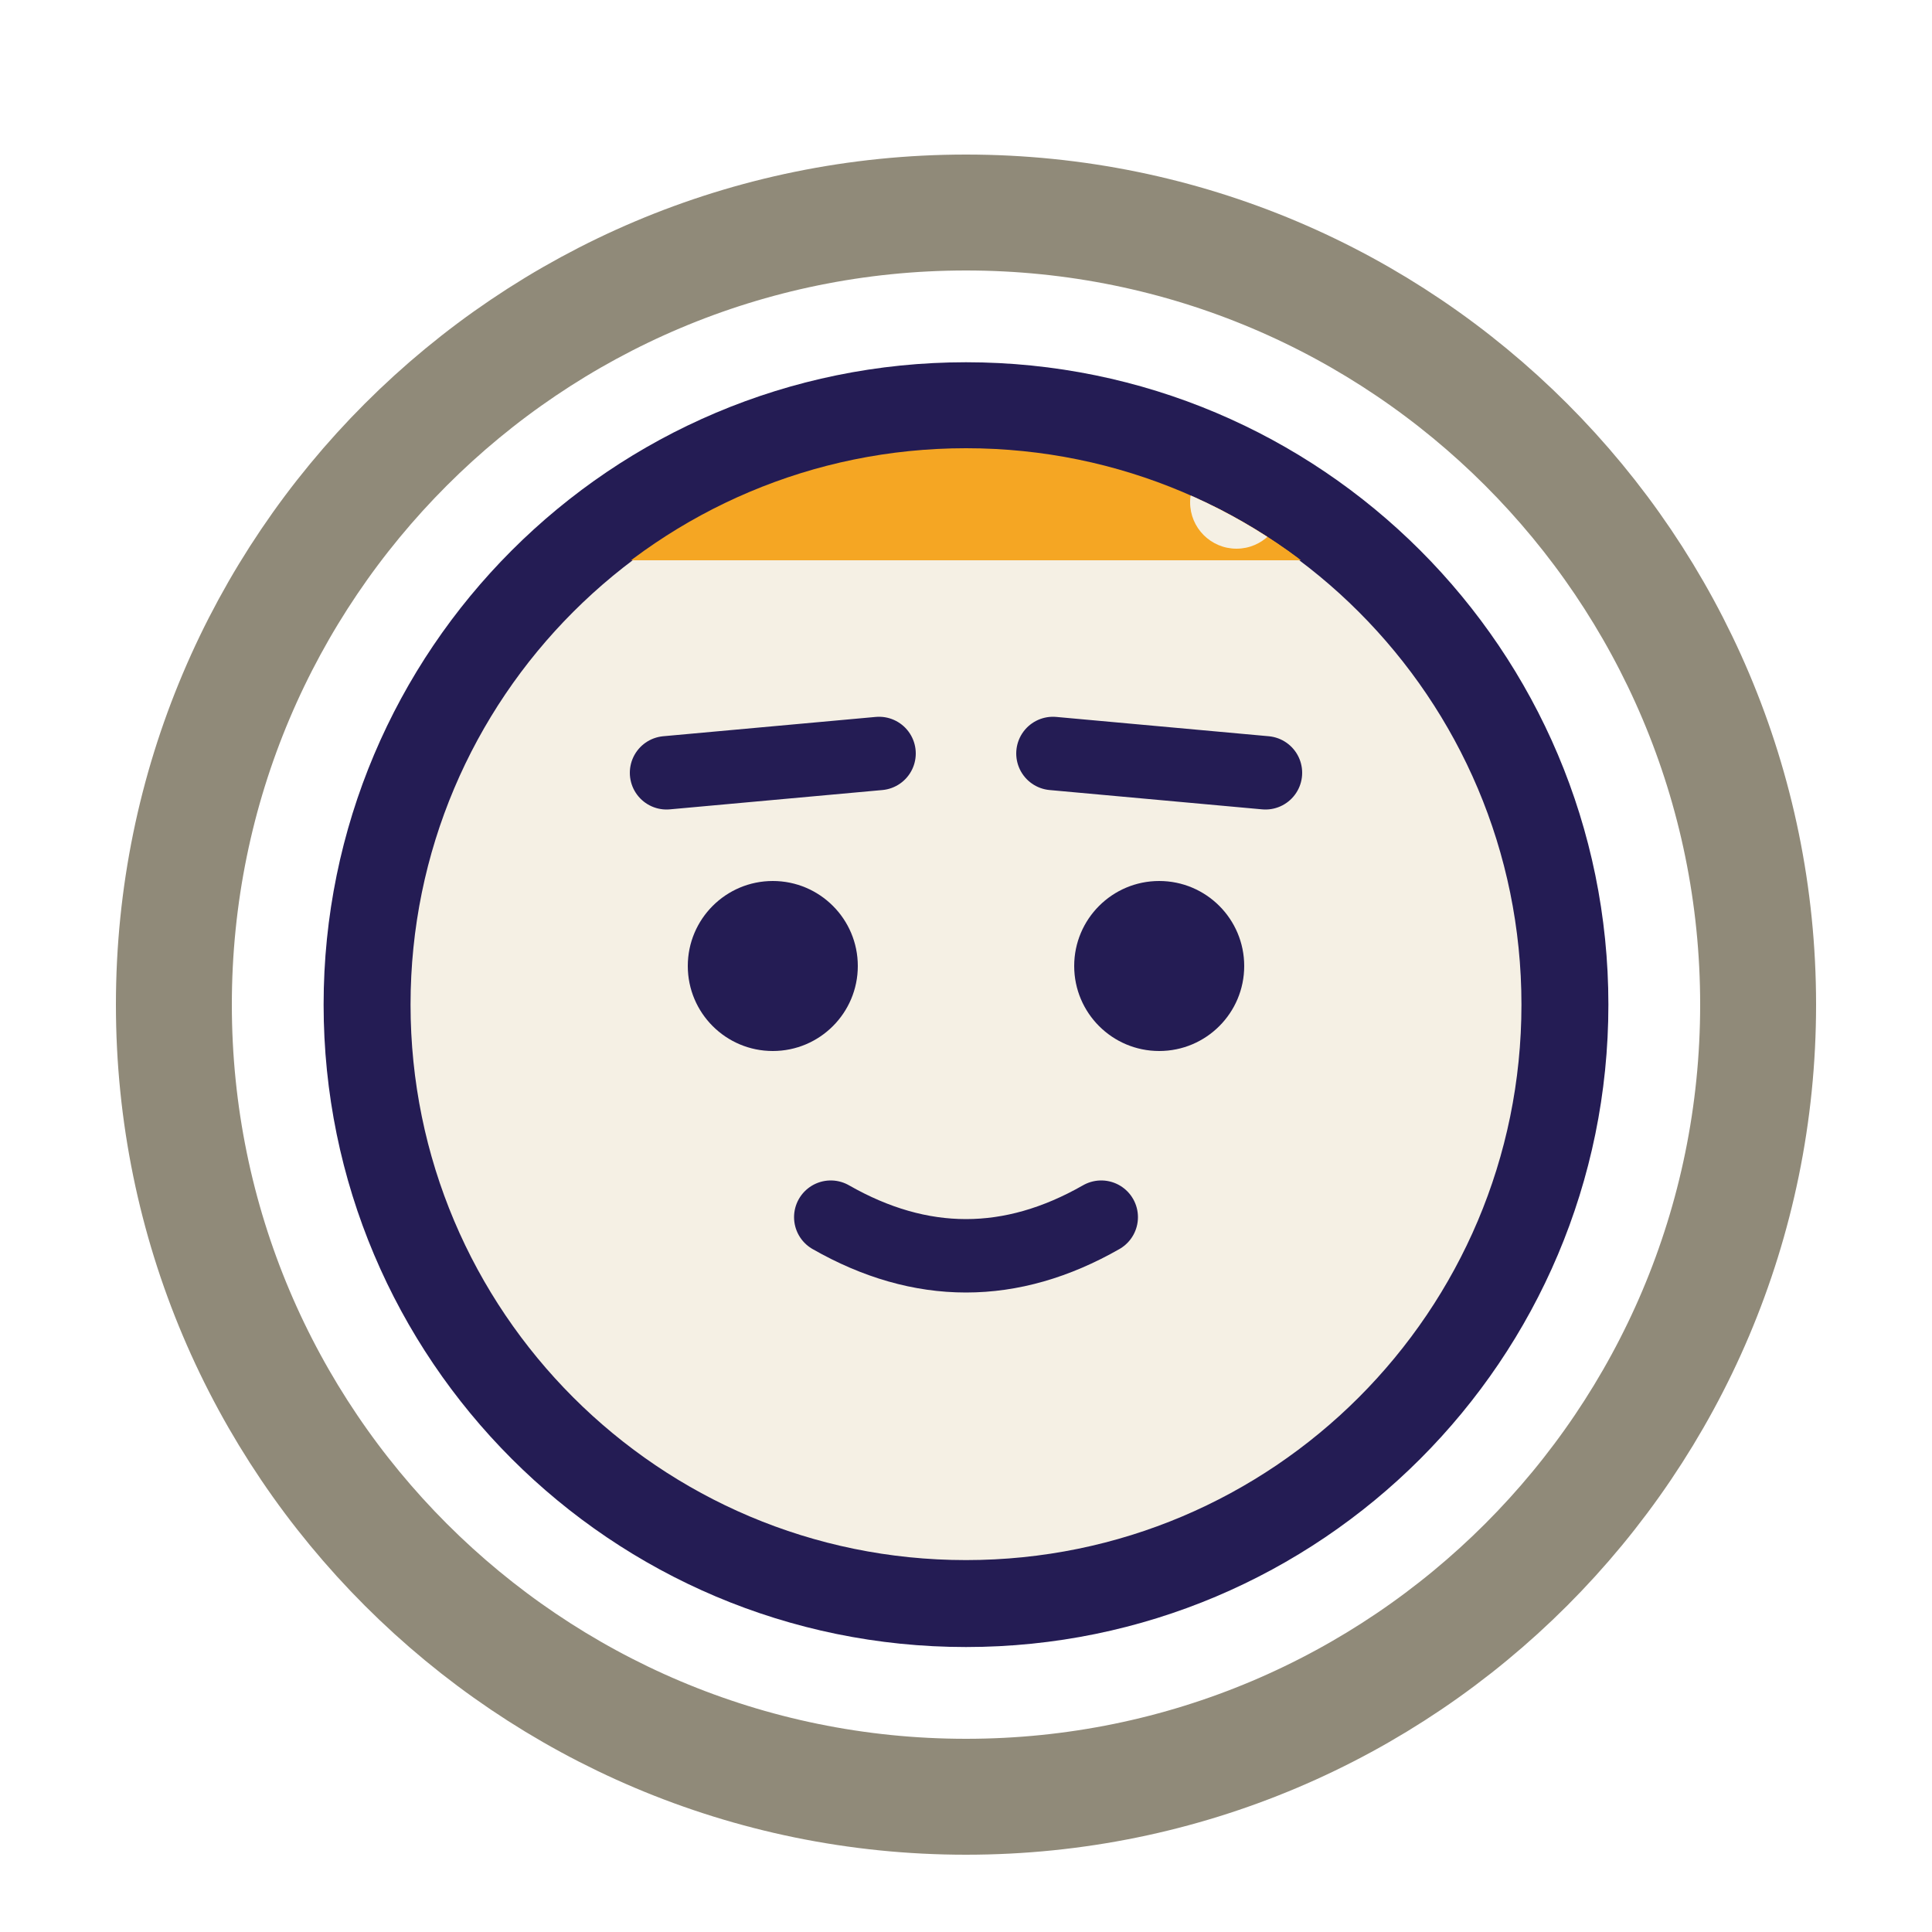
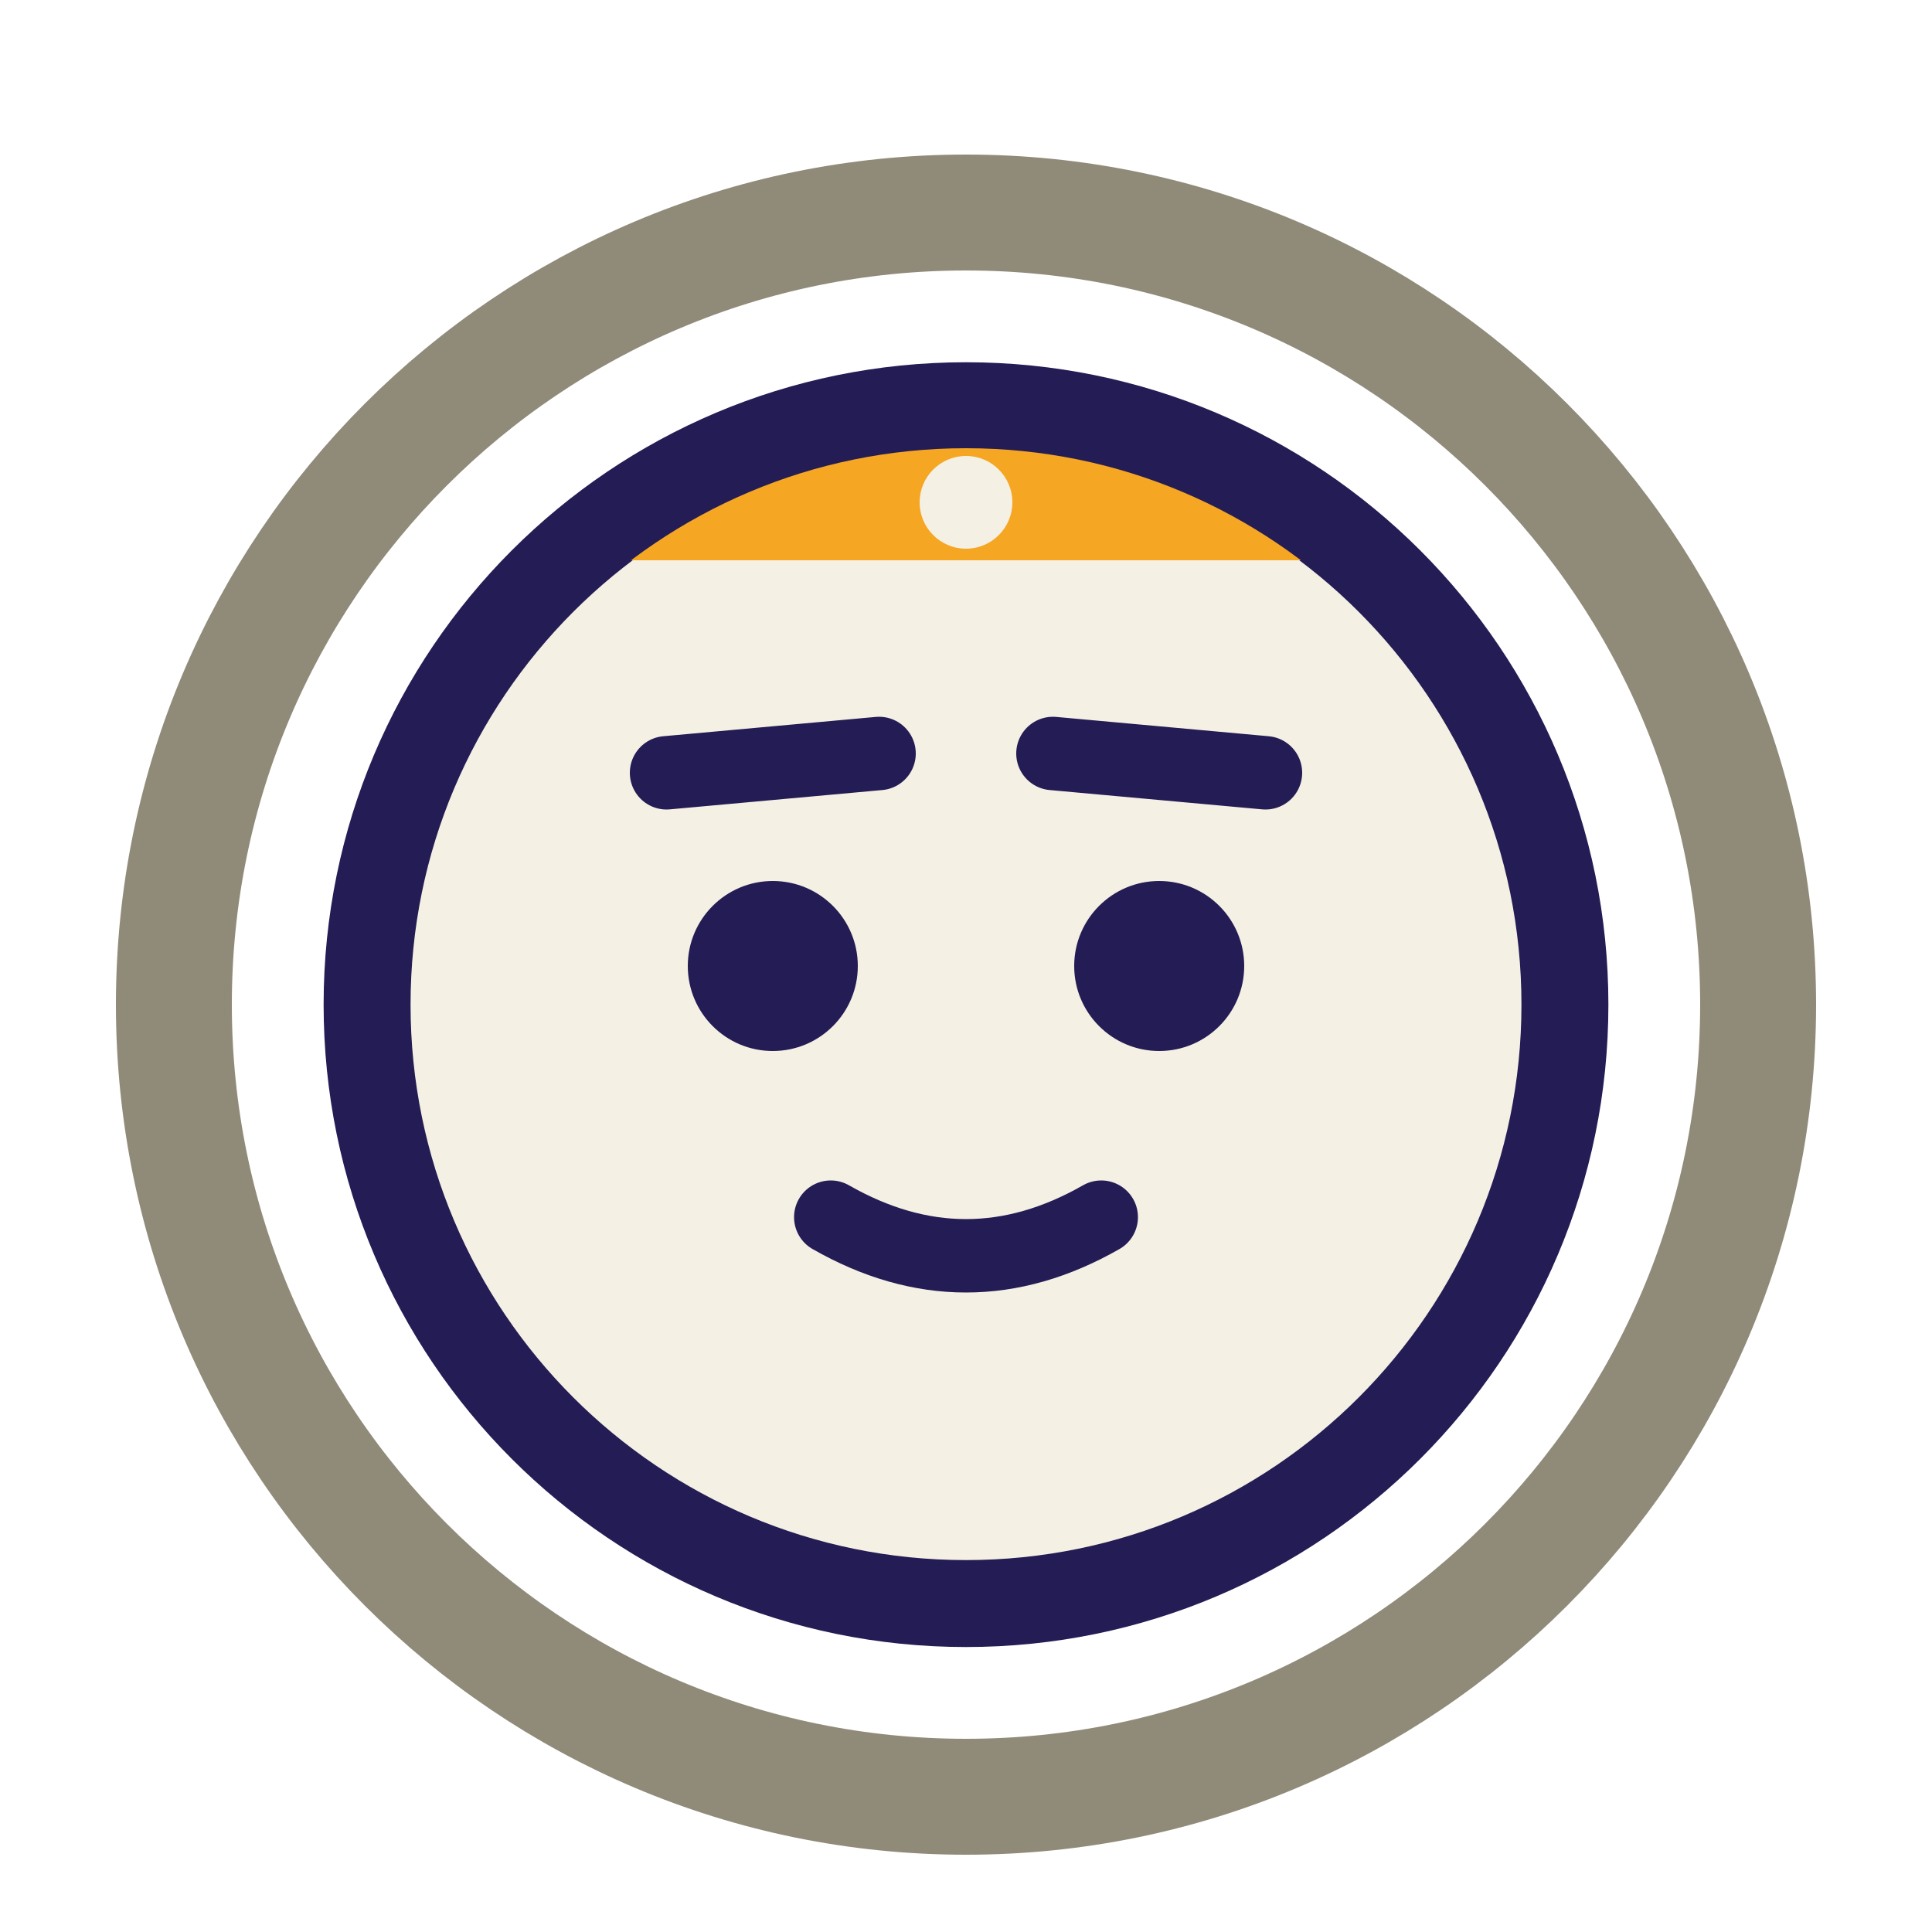
<svg xmlns="http://www.w3.org/2000/svg" viewBox="0 0 100 100" width="100" height="100" role="img" aria-label="Temari — resting">
  <defs>
    <clipPath id="clip-acc-accessoryheadband_legendary">
      <circle cx="50" cy="52" r="28.8" />
    </clipPath>
  </defs>
  <circle cx="50" cy="52" r="41" fill="none" stroke="#908a79" stroke-width="6" />
  <circle cx="50" cy="52" r="31" fill="#f5f0e4" stroke="#241c54" stroke-width="4.5" />
  <g clip-path="url(#clip-acc-accessoryheadband_legendary)">
    <rect x="19" y="23" width="62" height="6" fill="#f5a623" />
-     <path d="M64 26 l6 -4 M64 26 l6.5 3" fill="none" stroke="#f5a623" stroke-width="2.6" stroke-linecap="round" />
-     <circle cx="64" cy="26" r="2.4" fill="#f5f0e4" />
+     <circle cx="50" cy="26" r="2.4" fill="#f5f0e4" />
  </g>
  <path d="M34.5 40.0 L45.5 39.0" fill="none" stroke="#241c54" stroke-width="3.8" stroke-linecap="round" />
  <path d="M65.5 40.0 L54.5 39.0" fill="none" stroke="#241c54" stroke-width="3.8" stroke-linecap="round" />
  <circle cx="40" cy="50" r="4.4" fill="#241c54" />
  <circle cx="60" cy="50" r="4.4" fill="#241c54" />
  <path d="M43 63 Q50 67 57 63" fill="none" stroke="#241c54" stroke-width="3.8" stroke-linecap="round" />
</svg>
